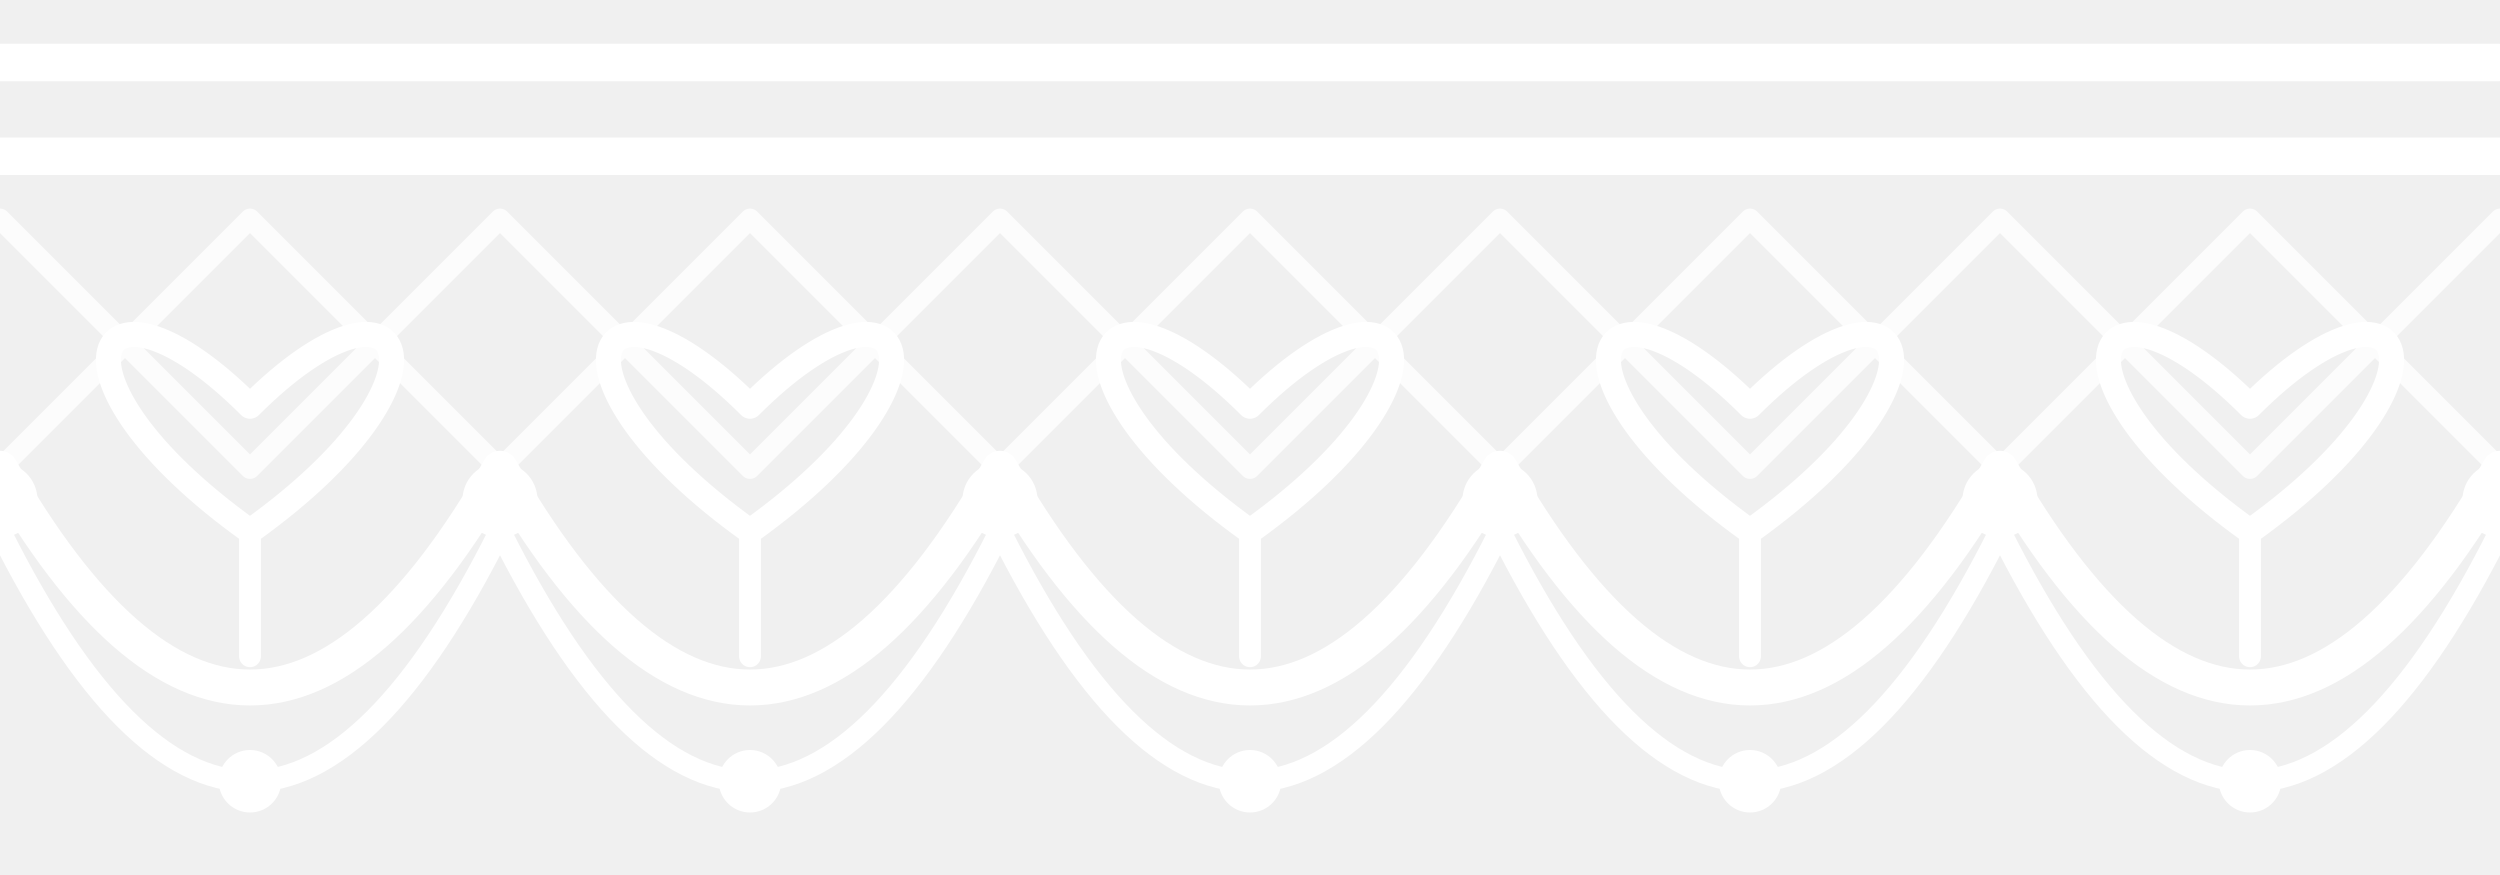
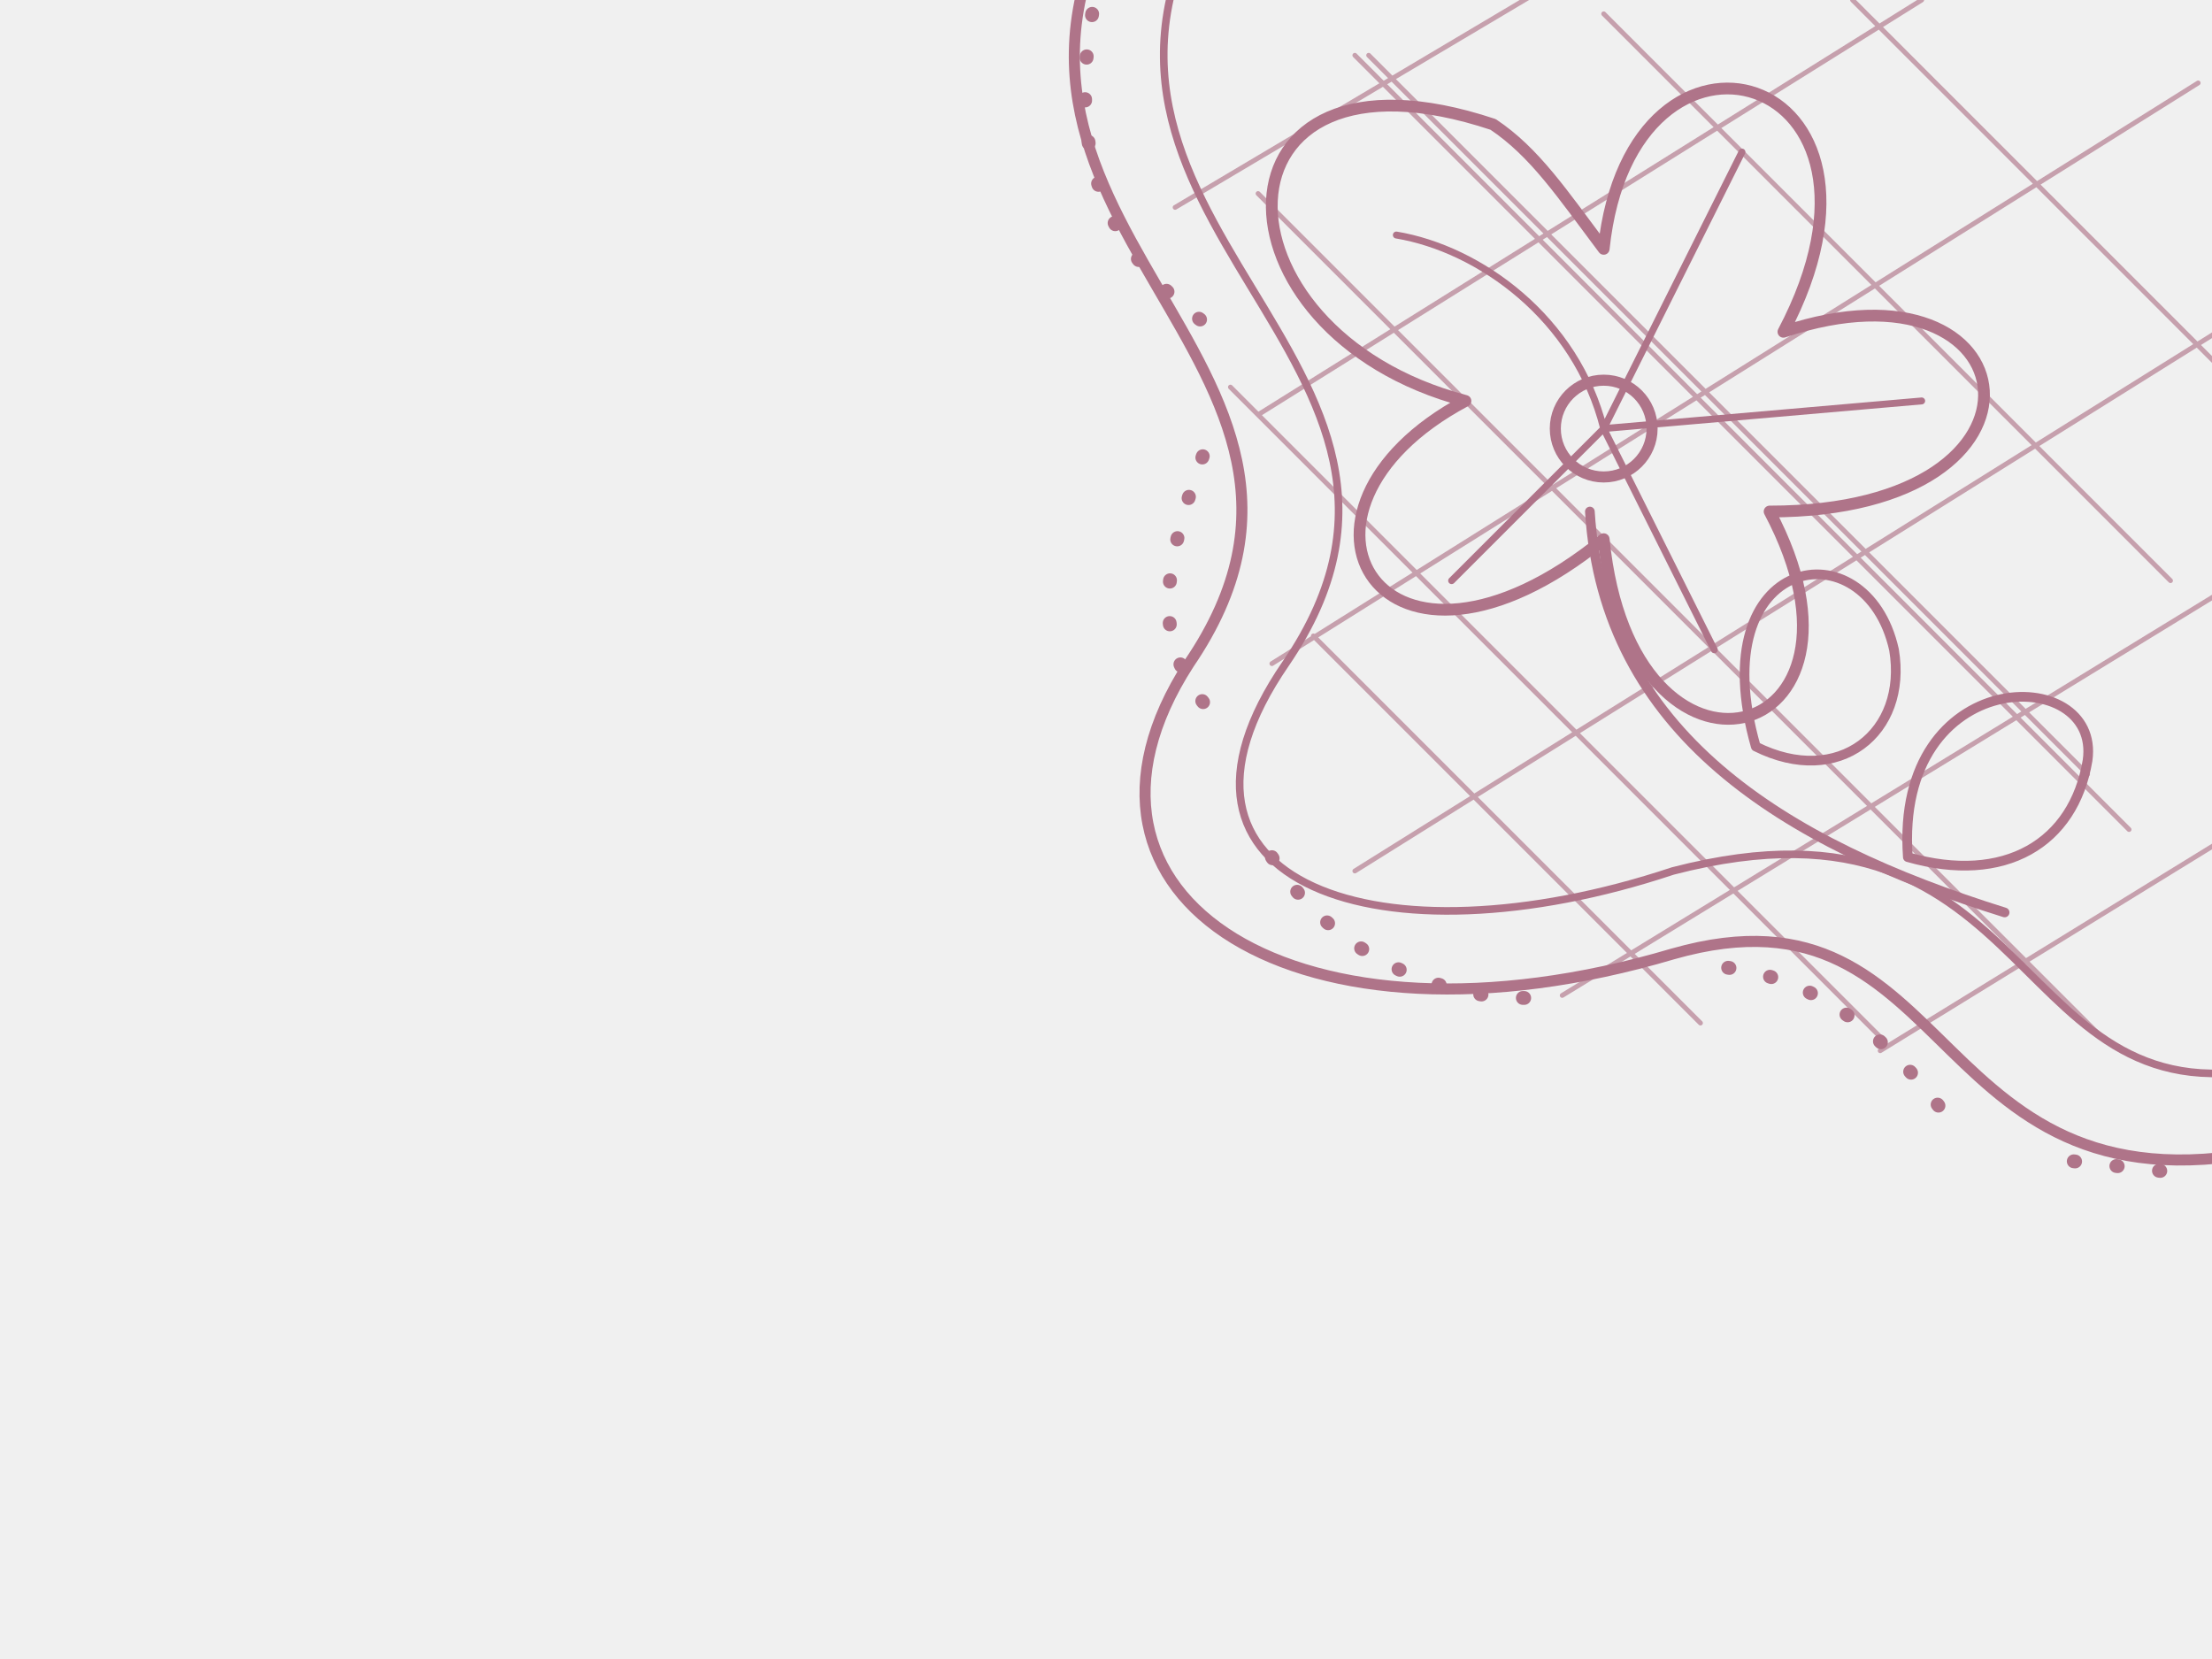
- <svg xmlns="http://www.w3.org/2000/svg" width="80" height="28" viewBox="0 0 80 28" fill="none">
-   <g stroke="#fff" stroke-linecap="round" stroke-linejoin="round">
-     <path d="M0 2H80M0 5H80" stroke-width="1.2" />
-     <path d="M0 7L8 15 16 7 24 15 32 7 40 15 48 7 56 15 64 7 72 15 80 7M0 15L8 7 16 15 24 7 32 15 40 7 48 15 56 7 64 15 72 7 80 15" stroke-width=".65" opacity=".8" />
-     <path d="M0 15Q8 29 16 15Q24 29 32 15Q40 29 48 15Q56 29 64 15Q72 29 80 15" stroke-width="1.15" />
-     <path d="M0 17Q8 33 16 17Q24 33 32 17Q40 33 48 17Q56 33 64 17Q72 33 80 17" stroke-width=".7" />
-     <path d="M8 17C1 12 3 8 8 13C13 8 15 12 8 17ZM24 17C17 12 19 8 24 13C29 8 31 12 24 17ZM40 17C33 12 35 8 40 13C45 8 47 12 40 17ZM56 17C49 12 51 8 56 13C61 8 63 12 56 17ZM72 17C65 12 67 8 72 13C77 8 79 12 72 17Z" stroke-width=".8" />
-     <path d="M8 17V21M24 17V21M40 17V21M56 17V21M72 17V21" stroke-width=".7" />
-   </g>
-   <g fill="#fff">
-     <circle cx="0" cy="16" r="1.2" />
-     <circle cx="16" cy="16" r="1.2" />
-     <circle cx="32" cy="16" r="1.2" />
-     <circle cx="48" cy="16" r="1.2" />
-     <circle cx="64" cy="16" r="1.2" />
-     <circle cx="80" cy="16" r="1.2" />
-     <circle cx="8" cy="25" r="1" />
-     <circle cx="24" cy="25" r="1" />
-     <circle cx="40" cy="25" r="1" />
-     <circle cx="56" cy="25" r="1" />
-     <circle cx="72" cy="25" r="1" />
+ <svg xmlns="http://www.w3.org/2000/svg" width="160" height="120" viewBox="0 0 160 120" fill="none">
+   <g stroke="#af7489" stroke-linecap="round" stroke-linejoin="round">
+     <path d="M82-9C66 16 101 26 86 48C75 65 94 77 121 69C142 63 139 89 165 83" stroke-width=".8" />
+     <path d="M88-8C73 16 108 26 93 48C82 64 100 70 121 63C148 56 145 82 165 77" stroke-width=".55" />
+     <path d="M108 9C87 2 87 24 106 29C91 37 100 52 116 39C118 59 137 54 128 37C150 37 147 18 129 24C139 5 118-1 116 18C113 14 111 11 108 9Z" stroke-width=".85" />
+     <path d="M116 31C114 23 107 18 101 17M116 31L105 42M116 31L124 47M116 31L139 29M116 31L126 11" stroke-width=".5" />
+     <circle cx="116" cy="31" r="3.5" stroke-width=".8" />
+     <path d="M115 37C116 53 129 61 145 66M127 54C123 40 135 38 137 47C138 53 133 57 127 54ZM138 62C137 48 152 48 151 55C150 61 145 64 138 62Z" stroke-width=".7" />
+     <path d="M99 4L151 56M91 14L152 75M89 28L136 75M95 46L123 74M98 4L154 60M116 1L157 42M134 0L161 27M85 15L117-4M91 30L139 0M92 48L159 6M98 63L162 23M113 72L162 42M136 76L162 60" stroke-width=".35" opacity=".65" />
+     <path d="M79 1C77 13 81 19 88 24M87 33C83 44 84 48 89 53M92 62C97 70 106 73 113 72M125 70C133 71 138 77 141 81M150 84L159 85" stroke-width="1" stroke-dasharray=".1 3" />
  </g>
</svg>
